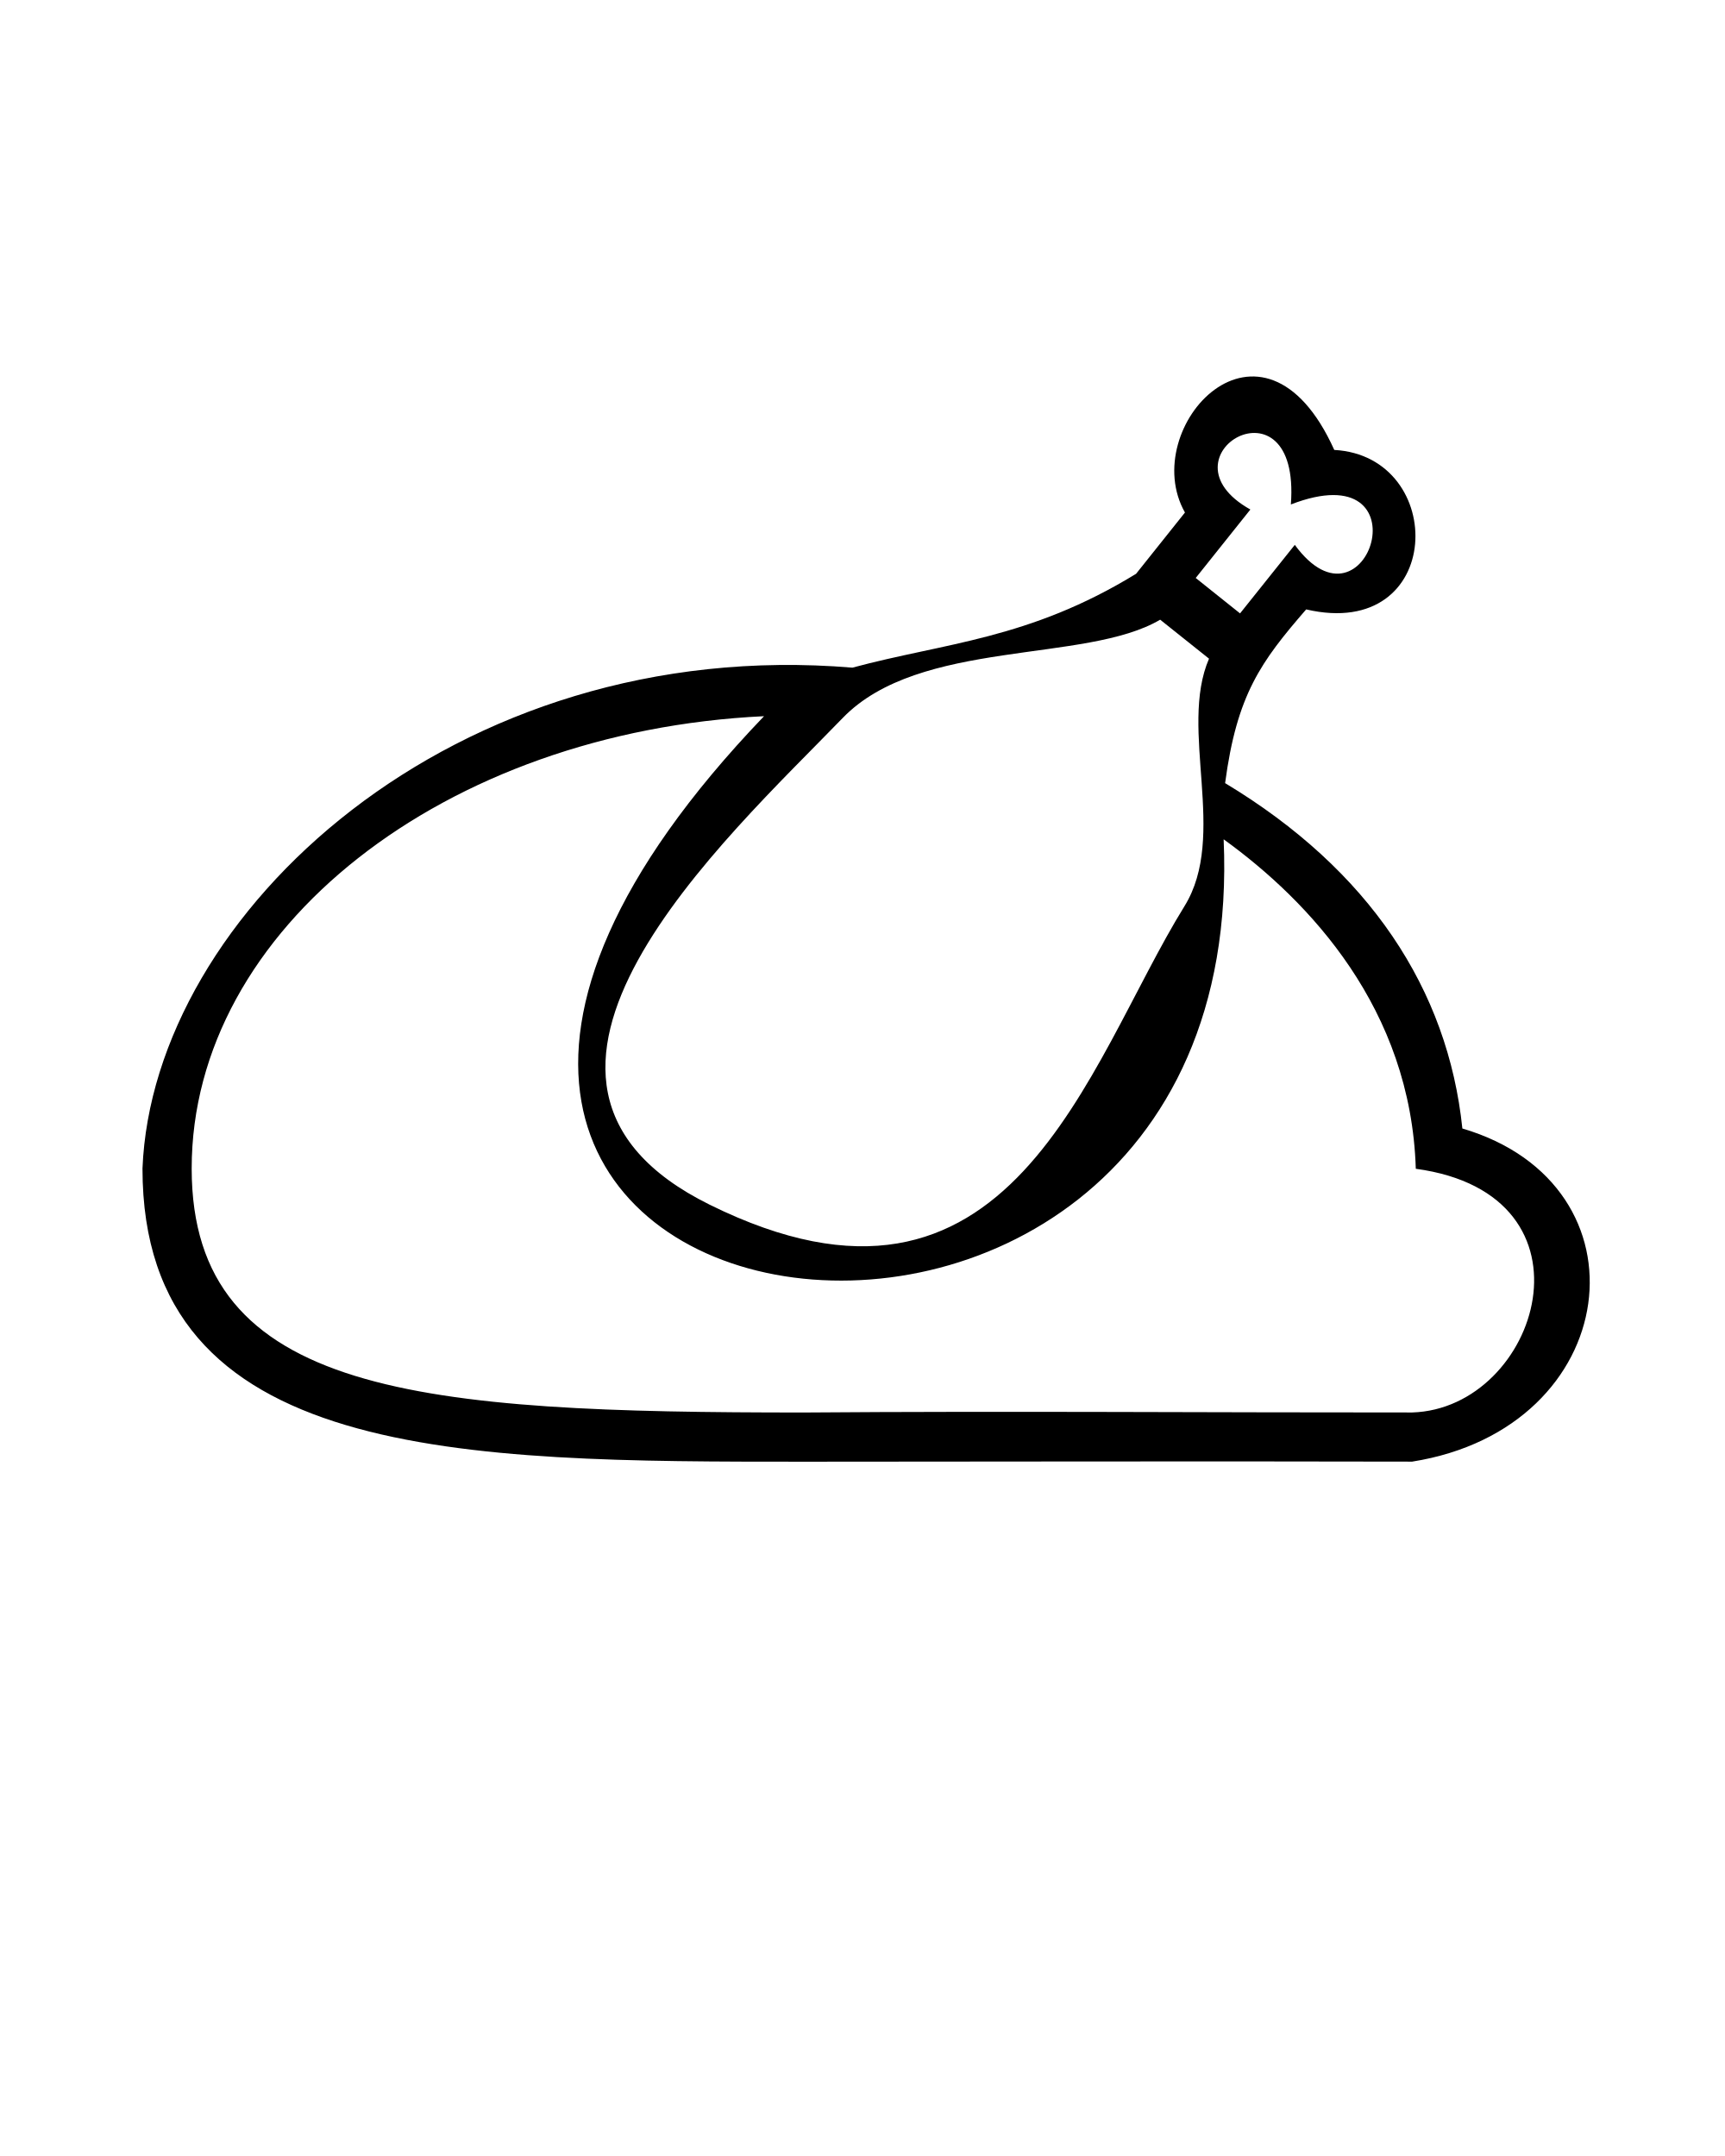
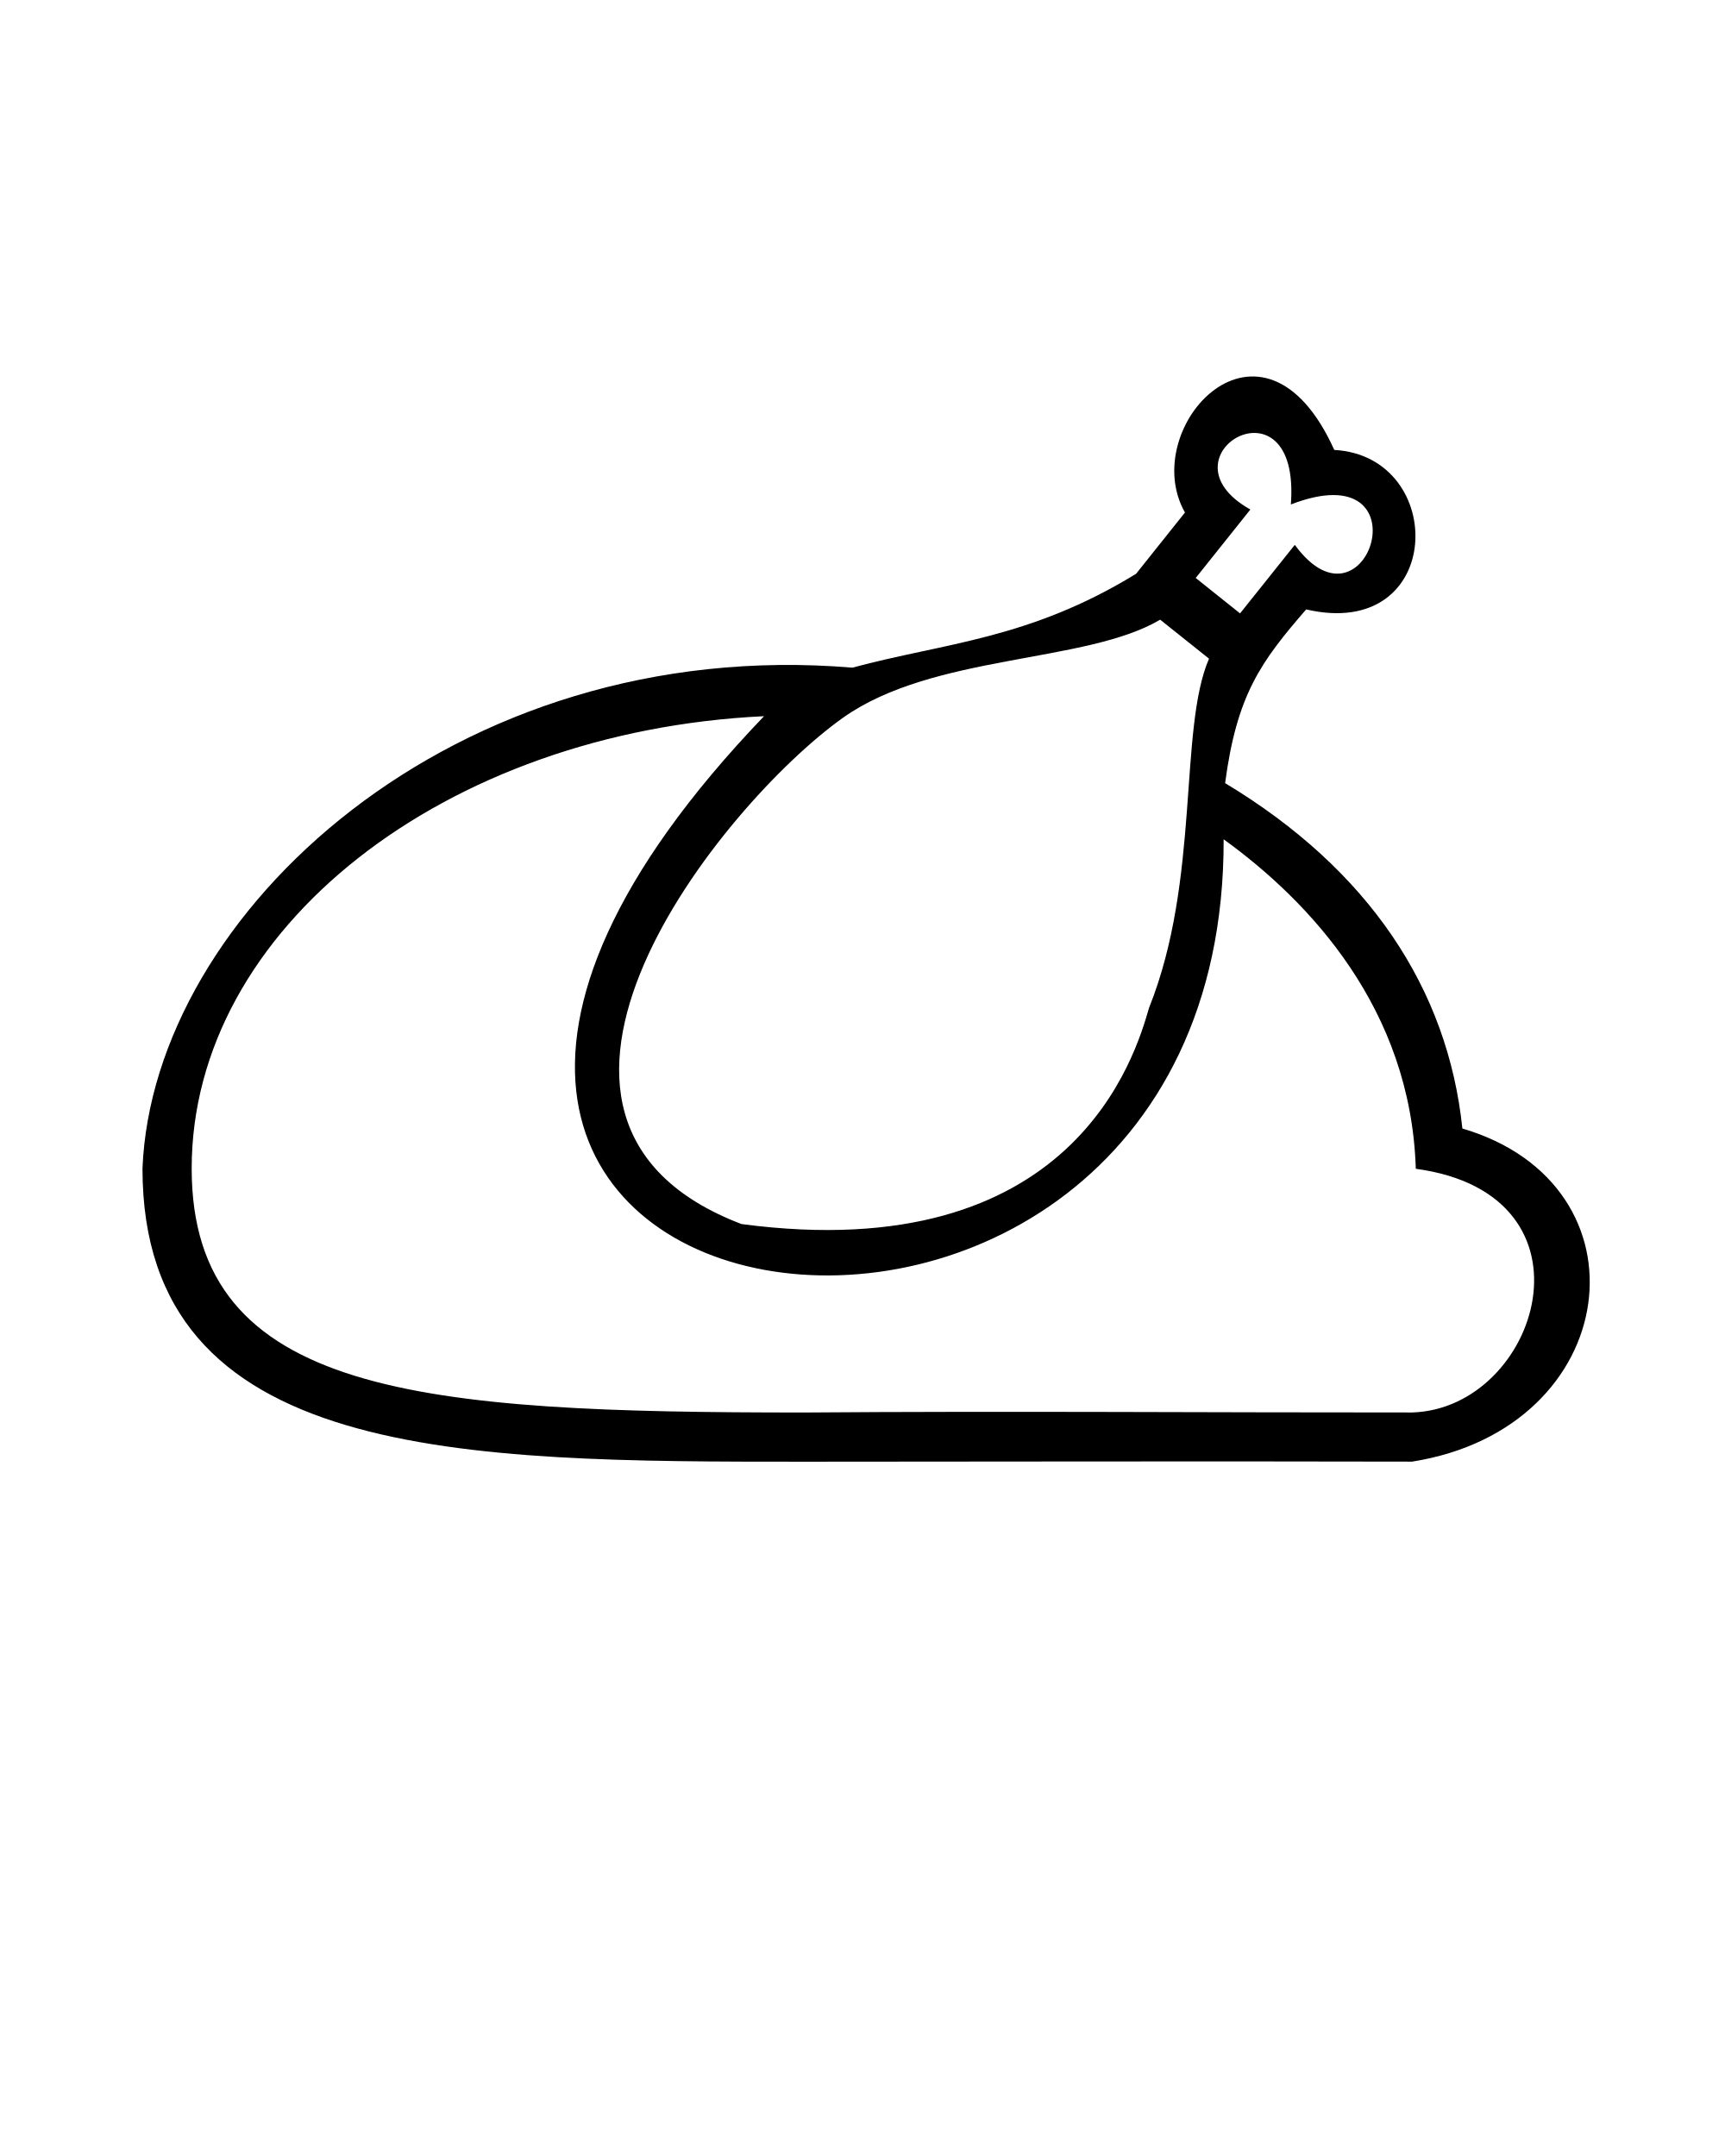
<svg xmlns="http://www.w3.org/2000/svg" viewBox="0 0 100 125" version="1.1" id="svg14">
  <defs id="defs18" />
-   <path d="m 68.693,29.715 -2.834,3.553 C 59.644,37.079 54.772,37.263 49.414,38.709 26.305,36.78 8.853,52.972 8.26,67.746 c 0,16.999 18.622,17 38.34,17 11.483,-0.002 22.644,-0.033 35.264,-0.004 C 94.106,82.799 95.872,68.695 84.775,65.428 83.936,57.365 79.387,50.441 71.021,45.404 c 0.682,-5.135 2.069,-7.035 4.699,-10.072 8.056,1.872 8.238,-8.884 1.629,-9.246 -4.16,-9.235 -11.445,-1.3 -8.656,3.629 z m 6.139,-0.467 c 7.935,-3.072 4.43,8.082 0.229,2.342 l -3.174,3.973 -2.57,-2.053 3.168,-3.969 c -5.554,-3.113 2.935,-8.053 2.348,-0.293 z m -7.576,6.68 2.832,2.26 c -1.773,4.103 1.107,10.264 -1.423,14.351 -5.705,9.216 -10.015,25.97 -27.532,17.303 -14.566,-7.207 0.941,-21.21 7.723,-28.219 4.464,-4.614 14.093,-3.145 18.4,-5.695 z m -22.963,5.594 c -35.55,37.065 28.394,46.895 26.643,7.139 4.97,3.593 10.856,9.823 11.139,19.102 11.003,1.49 7.14,13.905 -0.211,14.129 -11.102,0.008 -23.515,-0.088 -35.264,0.002 -22.083,0 -35.488,-0.952 -35.488,-14.146 0,-13.916 14.684,-25.342 33.182,-26.225 z" id="path2" />
+   <path d="m 68.693,29.715 -2.834,3.553 C 59.644,37.079 54.772,37.263 49.414,38.709 26.305,36.78 8.853,52.972 8.26,67.746 c 0,16.999 18.622,17 38.34,17 11.483,-0.002 22.644,-0.033 35.264,-0.004 C 94.106,82.799 95.872,68.695 84.775,65.428 83.936,57.365 79.387,50.441 71.021,45.404 c 0.682,-5.135 2.069,-7.035 4.699,-10.072 8.056,1.872 8.238,-8.884 1.629,-9.246 -4.16,-9.235 -11.445,-1.3 -8.656,3.629 z m 6.139,-0.467 c 7.935,-3.072 4.43,8.082 0.229,2.342 l -3.174,3.973 -2.57,-2.053 3.168,-3.969 c -5.554,-3.113 2.935,-8.053 2.348,-0.293 z m -7.576,6.68 2.832,2.26 c -1.773,4.103 -0.494,12.802 -3.476,20.244 -0.791,2.733 -4.353,15.093 -23.626,12.536 -15.86,-6.053 -1.172,-24.326 5.869,-29.345 5.229,-3.726 14.093,-3.145 18.4,-5.695 z m -22.963,5.594 c -35.55,37.065 26.739,46.166 26.643,7.139 4.97,3.593 10.856,9.823 11.139,19.102 11.003,1.49 7.14,13.905 -0.211,14.129 -11.102,0.008 -23.515,-0.088 -35.264,0.002 -22.083,0 -35.488,-0.952 -35.488,-14.146 0,-13.916 14.684,-25.342 33.182,-26.225 z" id="path2" />
</svg>
